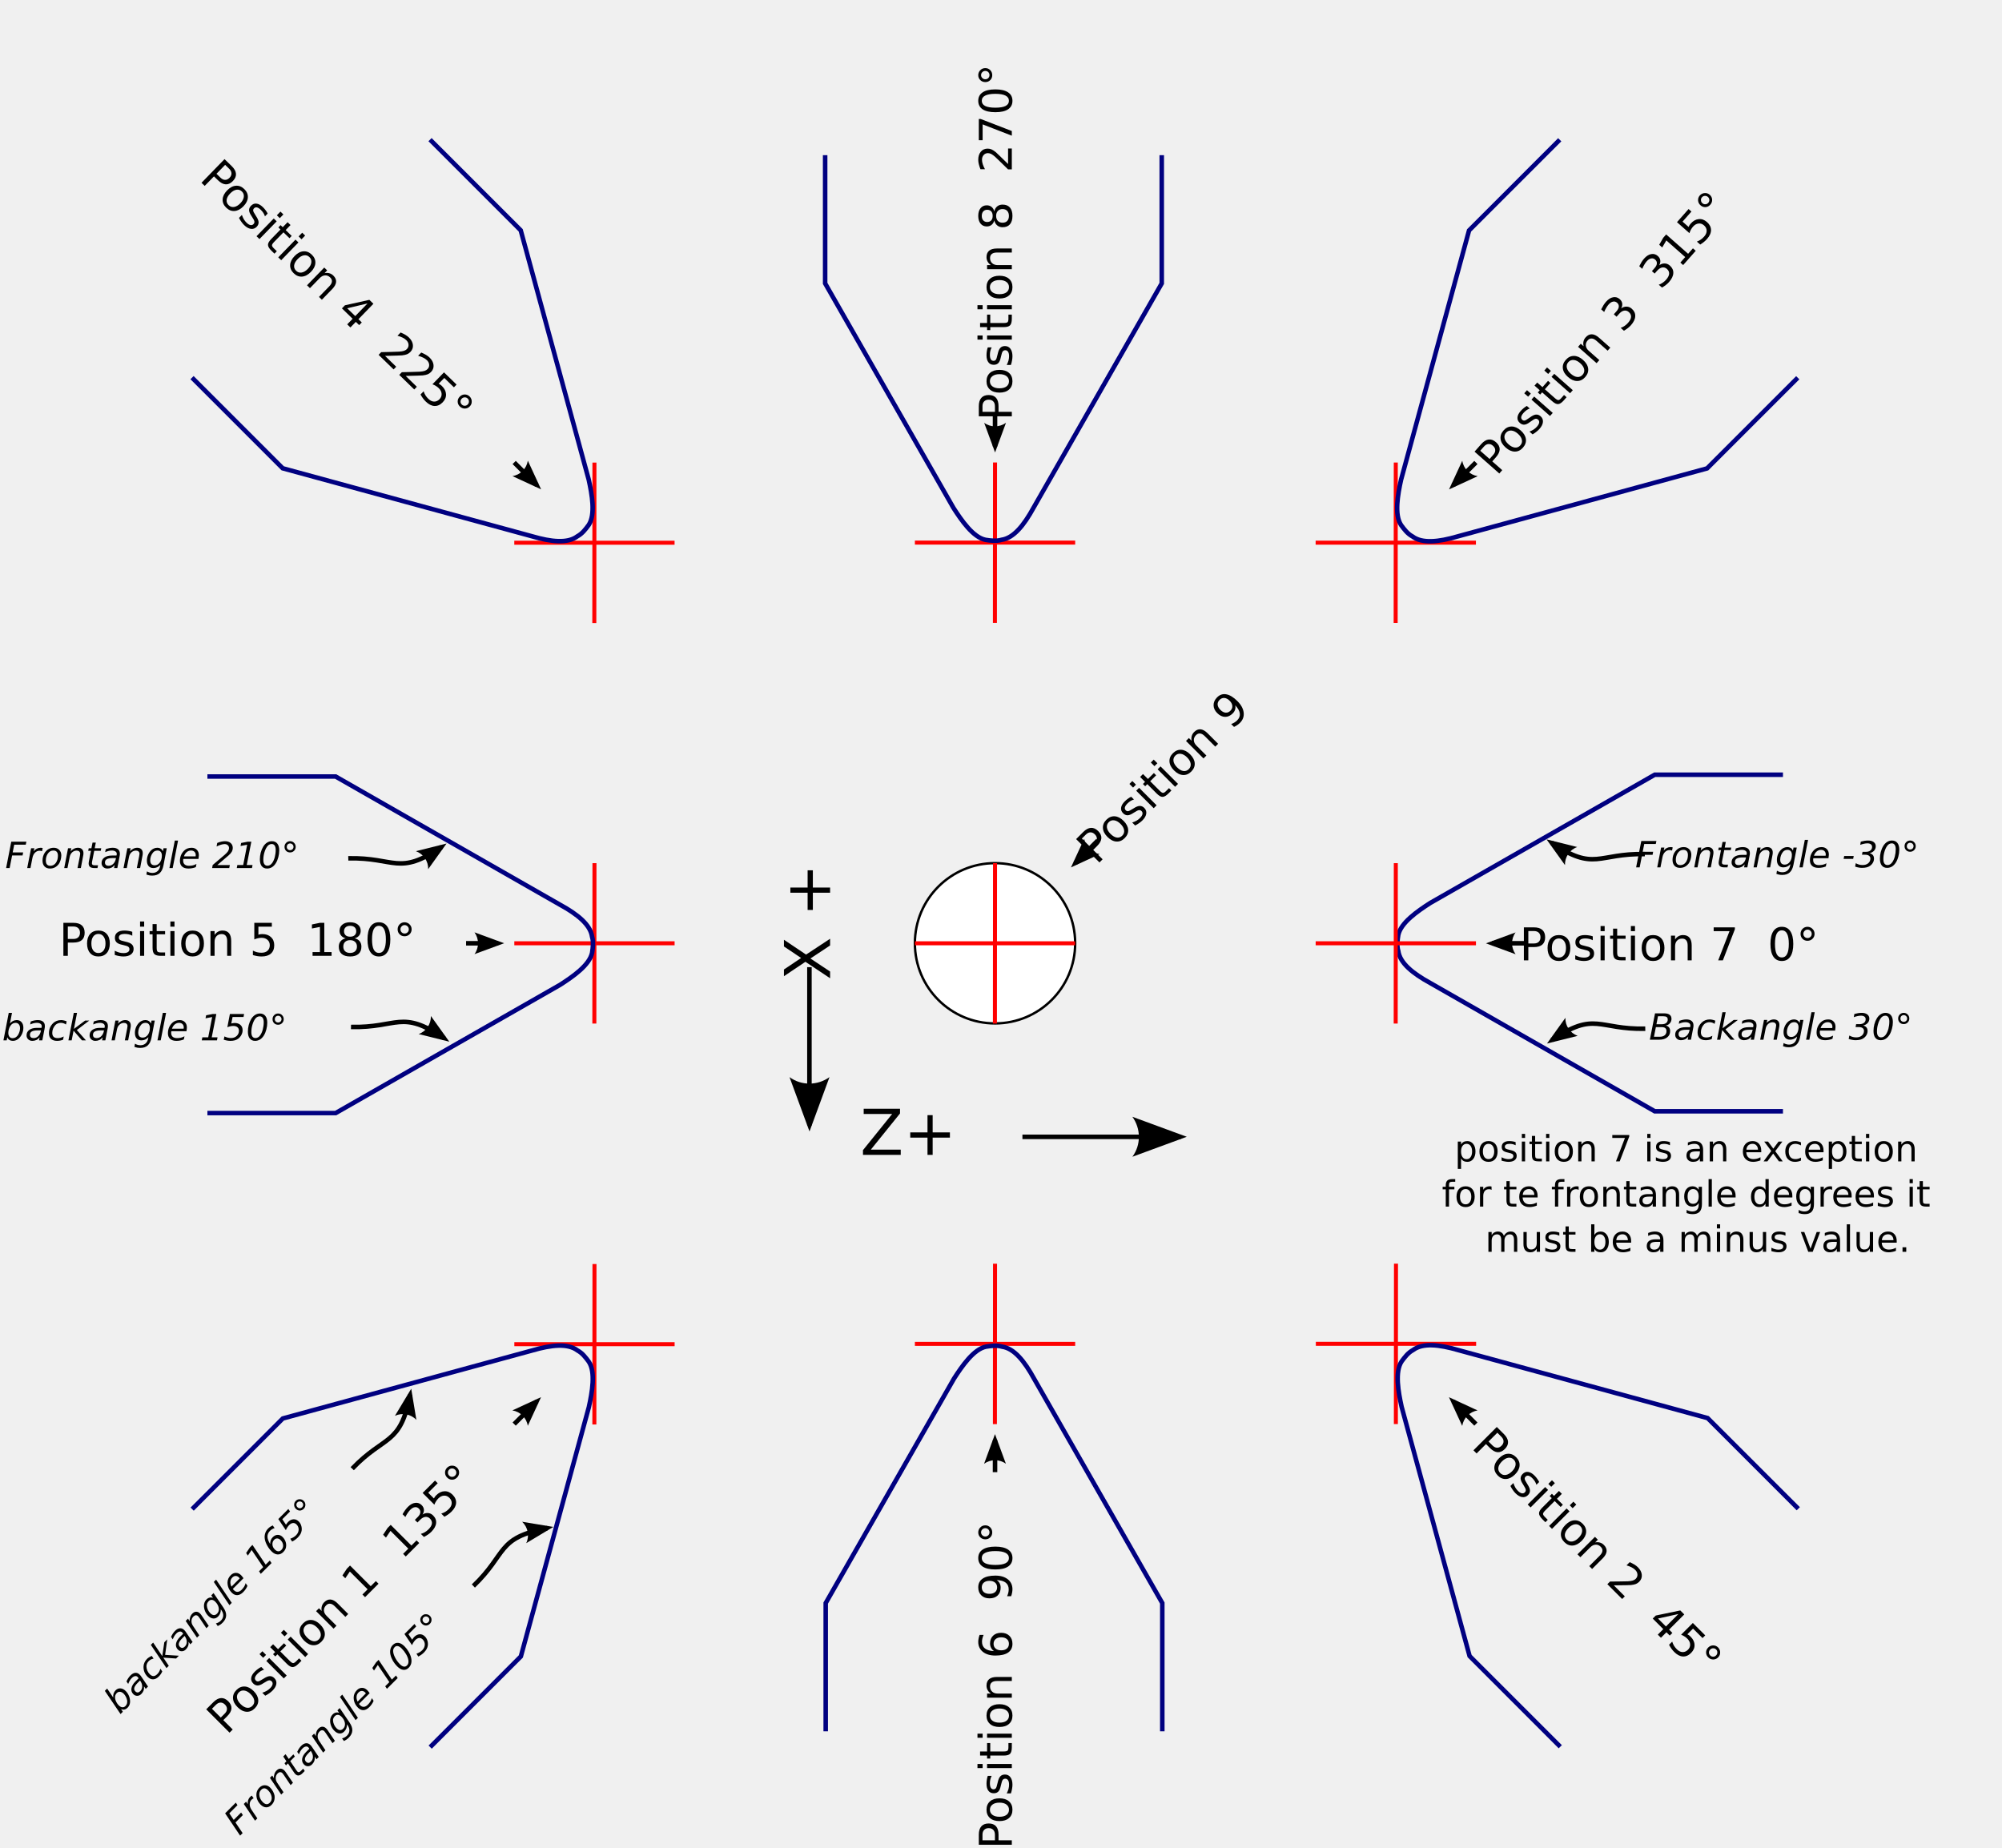
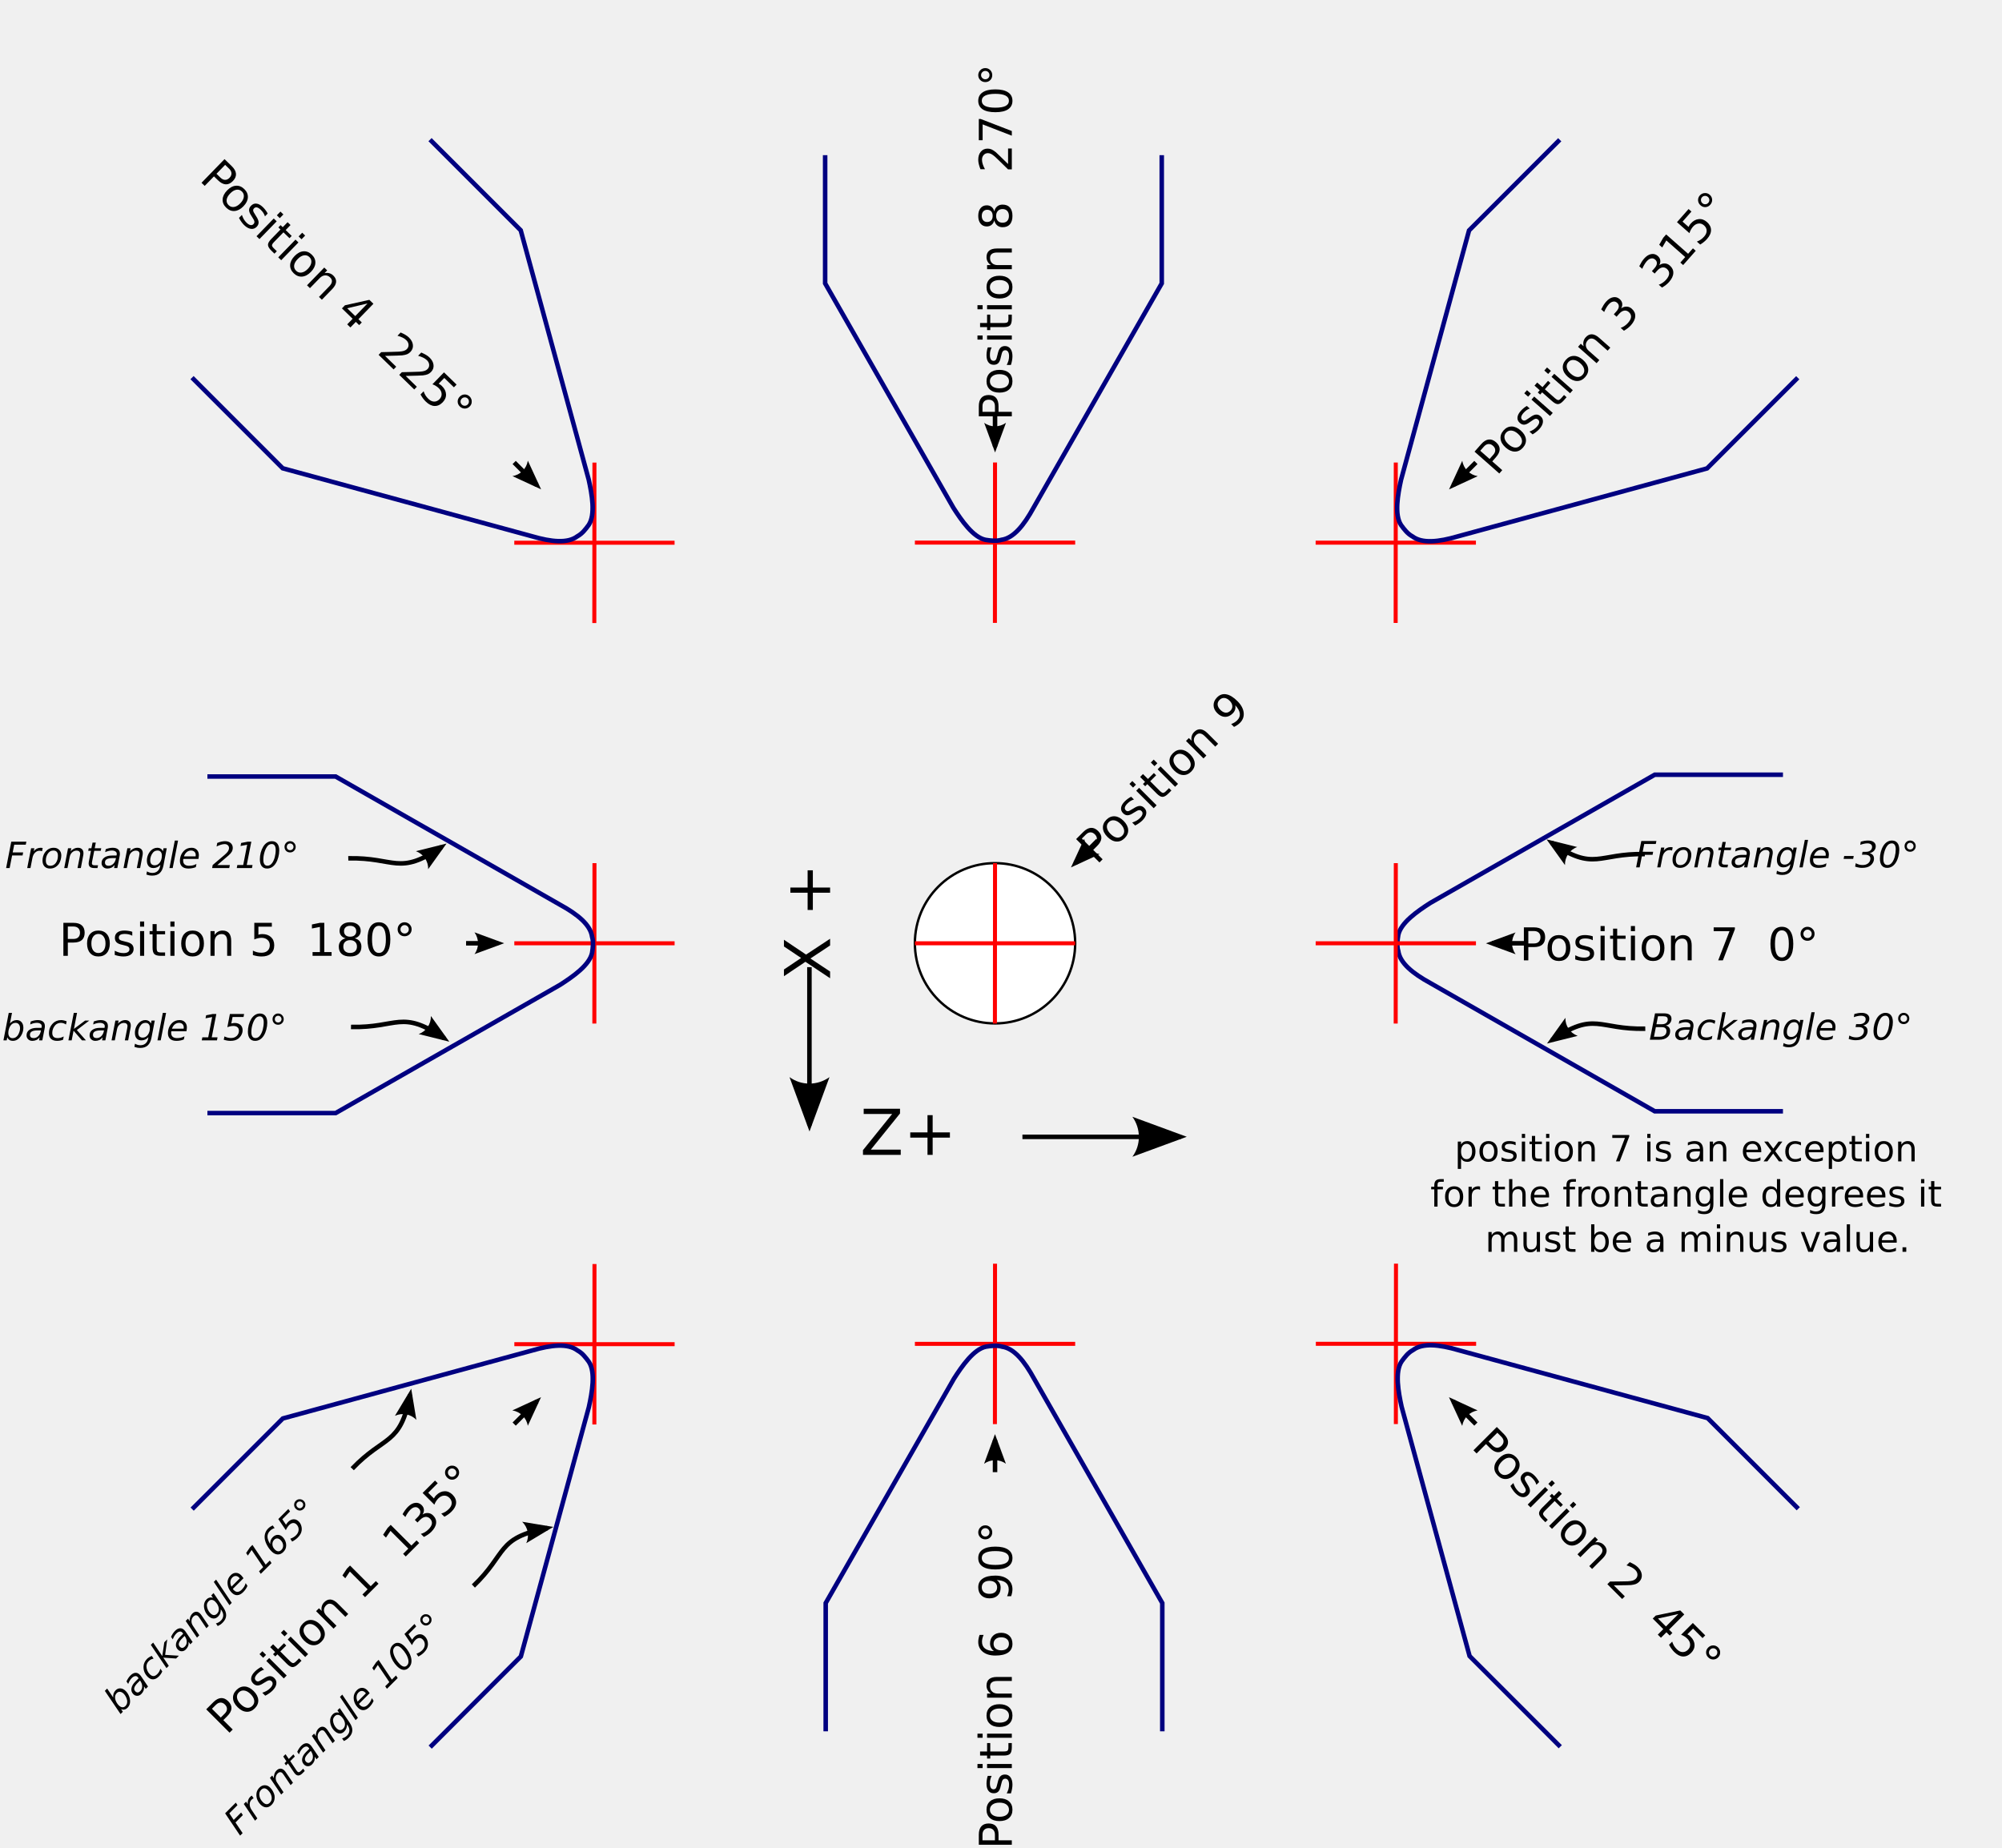
<svg xmlns="http://www.w3.org/2000/svg" width="442.565" height="408.445" id="svg2" version="1.1">
  <defs id="defs4">
    <marker orient="auto" refY="0" refX="0" id="Arrow2Mend" style="overflow:visible">
      <path id="path4000" style="font-size:12px;fill-rule:evenodd;stroke-width:0.625;stroke-linejoin:round" d="M 8.719,4.034 -2.207,0.016 8.719,-4.002 c -1.745,2.372 -1.735,5.617 -6e-7,8.035 z" transform="scale(-0.6,-0.6)" />
    </marker>
    <marker orient="auto" refY="0" refX="0" id="Arrow2Lend" style="overflow:visible">
      <path id="path3994" style="font-size:12px;fill-rule:evenodd;stroke-width:0.625;stroke-linejoin:round" d="M 8.719,4.034 -2.207,0.016 8.719,-4.002 c -1.745,2.372 -1.735,5.617 -6e-7,8.035 z" transform="matrix(-1.1,0,0,-1.1,-1.1,0)" />
    </marker>
  </defs>
  <g id="layer1" transform="translate(-28.06771,-330.0319)">
    <path style="fill:none;stroke:#000080;stroke-width:1px;stroke-linecap:butt;stroke-linejoin:miter;stroke-opacity:1" d="m 422.212,501.316 -28.346,0 -49.606,28.346 0,0 c -2.845,1.824 -6.52,4.367 -7.087,7.087 -0.182,1.181 -0.349,2.362 0,3.543 0.368,2.669 3.202,4.959 7.087,7.087 l 0,0 49.606,28.346 28.346,0" id="path3011-4" />
    <path style="fill:#ffffff;fill-opacity:1;fill-rule:nonzero;stroke:#000000;stroke-width:0.531;stroke-linecap:round;stroke-linejoin:round;stroke-miterlimit:4;stroke-opacity:1;stroke-dasharray:none;stroke-dashoffset:0" id="path3077" d="m 265.748,538.583 c 0,9.785 -7.932,17.717 -17.717,17.717 -9.785,0 -17.717,-7.932 -17.717,-17.717 0,-9.785 7.932,-17.717 17.717,-17.717 9.731,0 17.64,7.848 17.716,17.578" transform="translate(0,2.5390623e-6)" />
    <path style="fill:#ff0000;stroke:#ff0000;stroke-width:0.886;stroke-linecap:butt;stroke-linejoin:miter;stroke-miterlimit:4;stroke-opacity:1;stroke-dasharray:none" d="m 336.621,432.293 -0.026,35.467" id="path3083" />
    <path style="fill:none;stroke:#ff0000;stroke-width:0.886;stroke-linecap:butt;stroke-linejoin:miter;stroke-miterlimit:4;stroke-opacity:1;stroke-dasharray:none" d="m 318.905,450.01 35.433,0" id="path3085" />
    <path style="fill:#ff0000;stroke:#ff0000;stroke-width:0.886;stroke-linecap:butt;stroke-linejoin:miter;stroke-miterlimit:4;stroke-opacity:1;stroke-dasharray:none" d="m 336.629,520.866 -0.026,35.467" id="path3083-1" />
    <path style="fill:none;stroke:#ff0000;stroke-width:0.886;stroke-linecap:butt;stroke-linejoin:miter;stroke-miterlimit:4;stroke-opacity:1;stroke-dasharray:none" d="m 318.912,538.583 35.433,0" id="path3085-7" />
    <path style="fill:#ff0000;stroke:#ff0000;stroke-width:0.886;stroke-linecap:butt;stroke-linejoin:miter;stroke-miterlimit:4;stroke-opacity:1;stroke-dasharray:none" d="m 336.667,609.417 -0.026,35.467" id="path3083-4" />
    <path style="fill:none;stroke:#ff0000;stroke-width:0.886;stroke-linecap:butt;stroke-linejoin:miter;stroke-miterlimit:4;stroke-opacity:1;stroke-dasharray:none" d="m 318.95,627.134 35.433,0" id="path3085-0" />
    <path style="fill:#ff0000;stroke:#ff0000;stroke-width:0.886;stroke-linecap:butt;stroke-linejoin:miter;stroke-miterlimit:4;stroke-opacity:1;stroke-dasharray:none" d="m 248.031,609.428 -0.026,35.467" id="path3083-9" />
    <path style="fill:none;stroke:#ff0000;stroke-width:0.886;stroke-linecap:butt;stroke-linejoin:miter;stroke-miterlimit:4;stroke-opacity:1;stroke-dasharray:none" d="m 230.315,627.145 35.433,0" id="path3085-4" />
    <path style="fill:#ff0000;stroke:#ff0000;stroke-width:0.886;stroke-linecap:butt;stroke-linejoin:miter;stroke-miterlimit:4;stroke-opacity:1;stroke-dasharray:none" d="m 248.031,432.277 -0.026,35.467" id="path3083-8" />
    <path style="fill:none;stroke:#ff0000;stroke-width:0.886;stroke-linecap:butt;stroke-linejoin:miter;stroke-miterlimit:4;stroke-opacity:1;stroke-dasharray:none" d="m 230.315,449.994 35.433,0" id="path3085-8" />
    <path style="fill:#ff0000;stroke:#ff0000;stroke-width:0.886;stroke-linecap:butt;stroke-linejoin:miter;stroke-miterlimit:4;stroke-opacity:1;stroke-dasharray:none" d="m 159.474,432.309 -0.026,35.467" id="path3083-2" />
    <path style="fill:none;stroke:#ff0000;stroke-width:0.886;stroke-linecap:butt;stroke-linejoin:miter;stroke-miterlimit:4;stroke-opacity:1;stroke-dasharray:none" d="m 141.758,450.025 35.433,0" id="path3085-45" />
    <path style="fill:#ff0000;stroke:#ff0000;stroke-width:0.886;stroke-linecap:butt;stroke-linejoin:miter;stroke-miterlimit:4;stroke-opacity:1;stroke-dasharray:none" d="m 159.481,520.866 -0.026,35.467" id="path3083-5" />
    <path style="fill:none;stroke:#ff0000;stroke-width:0.886;stroke-linecap:butt;stroke-linejoin:miter;stroke-miterlimit:4;stroke-opacity:1;stroke-dasharray:none" d="m 141.764,538.583 35.433,0" id="path3085-1" />
    <path style="fill:#ff0000;stroke:#ff0000;stroke-width:0.886;stroke-linecap:butt;stroke-linejoin:miter;stroke-miterlimit:4;stroke-opacity:1;stroke-dasharray:none" d="m 159.484,609.501 -0.026,35.467" id="path3083-7" />
    <path style="fill:none;stroke:#ff0000;stroke-width:0.886;stroke-linecap:butt;stroke-linejoin:miter;stroke-miterlimit:4;stroke-opacity:1;stroke-dasharray:none" d="m 141.768,627.217 35.433,0" id="path3085-11" />
    <path style="fill:#ff0000;stroke:#ff0000;stroke-width:0.886;stroke-linecap:butt;stroke-linejoin:miter;stroke-miterlimit:4;stroke-opacity:1;stroke-dasharray:none" d="m 248.031,520.866 -0.026,35.467" id="path3083-52" />
    <path style="fill:none;stroke:#ff0000;stroke-width:0.886;stroke-linecap:butt;stroke-linejoin:miter;stroke-miterlimit:4;stroke-opacity:1;stroke-dasharray:none" d="m 230.315,538.583 35.433,0" id="path3085-76" />
    <path style="fill:none;stroke:#000080;stroke-width:1px;stroke-linecap:butt;stroke-linejoin:miter;stroke-opacity:1" d="m 210.476,364.343 0,28.346 28.346,49.606 0,0 c 1.824,2.845 4.367,6.52 7.087,7.087 1.181,0.182 2.362,0.349 3.543,0 2.669,-0.368 4.959,-3.202 7.087,-7.087 l 0,0 28.346,-49.606 0,-28.346" id="path3011" />
    <path style="fill:none;stroke:#000080;stroke-width:1px;stroke-linecap:butt;stroke-linejoin:miter;stroke-opacity:1" d="m 210.599,712.804 0,-28.346 28.346,-49.606 0,0 c 1.824,-2.845 4.367,-6.52 7.087,-7.087 1.181,-0.182 2.362,-0.349 3.543,0 2.669,0.368 4.959,3.202 7.087,7.087 l 0,0 28.346,49.606 0,28.346" id="path3011-9" />
    <path style="fill:none;stroke:#000080;stroke-width:1px;stroke-linecap:butt;stroke-linejoin:miter;stroke-opacity:1" d="m 73.917,576.122 28.346,0 49.606,-28.346 0,0 c 2.845,-1.824 6.52,-4.367 7.087,-7.087 0.182,-1.181 0.349,-2.362 0,-3.543 -0.368,-2.669 -3.202,-4.959 -7.087,-7.087 l 0,0 -49.606,-28.346 -28.346,0" id="path3011-8" />
    <path style="fill:none;stroke:#000080;stroke-width:1px;stroke-linecap:butt;stroke-linejoin:miter;stroke-opacity:1" d="m 372.866,360.93 -20.044,20.044 -15.033,55.121 0,0 c -0.722,3.302 -1.522,7.698 0,10.022 0.706,0.964 1.423,1.917 2.506,2.506 2.148,1.627 5.771,1.242 10.022,-1e-5 l 0,0 55.121,-15.033 20.044,-20.044" id="path3011-4-1" />
    <path style="fill:none;stroke:#000080;stroke-width:1px;stroke-linecap:butt;stroke-linejoin:miter;stroke-opacity:1" d="m 123.133,360.906 20.044,20.044 15.033,55.121 0,0 c 0.722,3.302 1.522,7.698 0,10.022 -0.706,0.964 -1.423,1.917 -2.506,2.506 -2.148,1.627 -5.771,1.242 -10.022,-10e-6 l 0,0 -55.121,-15.033 -20.044,-20.044" id="path3011-4-1-4" />
    <path style="fill:none;stroke:#000080;stroke-width:1px;stroke-linecap:butt;stroke-linejoin:miter;stroke-opacity:1" d="m 123.164,716.301 20.044,-20.044 15.033,-55.121 0,0 c 0.722,-3.302 1.522,-7.698 0,-10.022 -0.706,-0.964 -1.423,-1.917 -2.506,-2.506 -2.148,-1.627 -5.771,-1.242 -10.022,10e-6 l 0,0 -55.121,15.033 -20.044,20.044" id="path3011-4-1-4-2" />
    <path style="fill:none;stroke:#000080;stroke-width:1px;stroke-linecap:butt;stroke-linejoin:miter;stroke-opacity:1" d="m 372.985,716.219 -20.044,-20.044 -15.033,-55.121 0,0 c -0.722,-3.302 -1.522,-7.698 0,-10.022 0.706,-0.964 1.423,-1.917 2.506,-2.506 2.148,-1.627 5.771,-1.242 10.022,10e-6 l 0,0 55.121,15.033 20.044,20.044" id="path3011-4-1-4-2-3" />
    <path style="fill:none;stroke:#000000;stroke-width:1px;stroke-linecap:butt;stroke-linejoin:miter;stroke-opacity:1;marker-end:url(#Arrow2Lend)" d="m 207,543.862 0,35" id="path3968" />
    <path style="fill:none;stroke:#000000;stroke-width:1px;stroke-linecap:butt;stroke-linejoin:miter;stroke-opacity:1;marker-end:url(#Arrow2Lend)" d="m 254.086,581.38 35,0" id="path3968-1" />
    <path style="fill:none;stroke:#000000;stroke-width:1px;stroke-linecap:butt;stroke-linejoin:miter;stroke-opacity:1;marker-end:url(#Arrow2Mend)" d="m 248.031,421.654 0,7.087" id="path4438-5" />
    <path style="fill:none;stroke:#000000;stroke-width:1px;stroke-linecap:butt;stroke-linejoin:miter;stroke-opacity:1;marker-end:url(#Arrow2Mend)" d="m 131.102,538.583 7.087,0" id="path4438-5-1" />
    <path style="fill:none;stroke:#000000;stroke-width:1px;stroke-linecap:butt;stroke-linejoin:miter;stroke-opacity:1;marker-end:url(#Arrow2Mend)" d="m 248.031,655.512 0,-7.087" id="path4438-5-2" />
    <path style="fill:none;stroke:#000000;stroke-width:1px;stroke-linecap:butt;stroke-linejoin:miter;stroke-opacity:1;marker-end:url(#Arrow2Mend)" d="m 364.961,538.583 -7.087,0" id="path4438-5-4" />
    <path style="fill:none;stroke:#000000;stroke-width:1px;stroke-linecap:butt;stroke-linejoin:miter;stroke-opacity:1;marker-end:url(#Arrow2Mend)" d="m 354.331,432.283 -5.011,5.011" id="path4438-5-23" />
    <path style="fill:none;stroke:#000000;stroke-width:1px;stroke-linecap:butt;stroke-linejoin:miter;stroke-opacity:1;marker-end:url(#Arrow2Mend)" d="m 354.331,644.882 -5.011,-5.011" id="path4438-5-23-3" />
    <path style="fill:none;stroke:#000000;stroke-width:1px;stroke-linecap:butt;stroke-linejoin:miter;stroke-opacity:1;marker-end:url(#Arrow2Mend)" d="m 141.732,644.882 5.011,-5.011" id="path4438-5-23-2" />
    <path style="fill:none;stroke:#000000;stroke-width:1px;stroke-linecap:butt;stroke-linejoin:miter;stroke-opacity:1;marker-end:url(#Arrow2Mend)" d="m 141.732,432.283 5.011,5.011" id="path4438-5-23-1" />
    <path style="fill:none;stroke:#000000;stroke-width:1px;stroke-linecap:butt;stroke-linejoin:miter;stroke-opacity:1;marker-end:url(#Arrow2Mend)" d="m 270.759,515.855 -5.011,5.011" id="path4438-5-23-5" />
    <path style="fill:none;stroke:#000000;stroke-width:1px;stroke-linecap:butt;stroke-linejoin:miter;stroke-opacity:1;marker-end:url(#Arrow2Mend)" d="m 391.685,518.87 c -10.438,-0.236 -11.072,3.973 -20.632,-2.52" id="path4438-5-4-4" />
    <path style="fill:none;stroke:#000000;stroke-width:1px;stroke-linecap:butt;stroke-linejoin:miter;stroke-opacity:1;marker-end:url(#Arrow2Mend)" d="m 391.774,557.468 c -10.438,0.236 -11.072,-3.973 -20.632,2.52" id="path4438-5-4-4-8" />
  </g>
  <g id="layer2" transform="translate(-28.06771,-330.0319)">
    <text xml:space="preserve" style="font-size:10px;font-style:normal;font-variant:normal;font-weight:normal;font-stretch:normal;text-align:center;line-height:125%;letter-spacing:0px;word-spacing:0px;writing-mode:lr-tb;text-anchor:middle;fill:#000000;fill-opacity:1;stroke:none;font-family:DejaVu Sans;-inkscape-font-specification:DejaVu Sans" x="-145.288" y="559.909" id="text3073" transform="matrix(0.7071068,-0.7071068,0.7071068,0.7071068,0,0)">
      <tspan id="tspan3075" x="-145.288" y="559.909">Position 9</tspan>
    </text>
    <text xml:space="preserve" style="font-size:10px;font-style:normal;font-variant:normal;font-weight:normal;font-stretch:normal;text-align:center;line-height:125%;letter-spacing:0px;word-spacing:0px;writing-mode:lr-tb;text-anchor:middle;fill:#000000;fill-opacity:1;stroke:none;font-family:DejaVu Sans;-inkscape-font-specification:Sans" x="753.513" y="209.934" id="text3928" transform="matrix(0.7071068,0.7071068,-0.7071068,0.7071068,0,0)">
      <tspan id="tspan3930" x="753.513" y="209.934">Position 2  45°</tspan>
    </text>
    <text xml:space="preserve" style="font-size:10px;font-style:normal;font-variant:normal;font-weight:normal;font-stretch:normal;text-align:center;line-height:125%;letter-spacing:0px;word-spacing:0px;writing-mode:lr-tb;text-anchor:middle;fill:#000000;fill-opacity:1;stroke:none;font-family:DejaVu Sans;-inkscape-font-specification:Sans" x="-694.649" y="251.743" id="text3932" transform="matrix(0,-1,1,0,0,0)">
      <tspan id="tspan3934" x="-694.649" y="251.743">Position 6  90°</tspan>
    </text>
    <text xml:space="preserve" style="font-size:10px;font-style:normal;font-variant:normal;font-weight:normal;font-stretch:normal;text-align:center;line-height:125%;letter-spacing:0px;word-spacing:0px;writing-mode:lr-tb;text-anchor:middle;fill:#000000;fill-opacity:1;stroke:none;font-family:DejaVu Sans;-inkscape-font-specification:Sans" x="-402.089" y="559.973" id="text3936" transform="matrix(0.7071068,-0.7071068,0.7071068,0.7071068,0,0)">
      <tspan id="tspan3938" x="-402.089" y="559.973">Position 1  135°</tspan>
    </text>
    <text xml:space="preserve" style="font-size:10px;font-style:normal;font-variant:normal;font-weight:normal;font-stretch:normal;text-align:center;line-height:125%;letter-spacing:0px;word-spacing:0px;writing-mode:lr-tb;text-anchor:middle;fill:#000000;fill-opacity:1;stroke:none;font-family:DejaVu Sans;-inkscape-font-specification:Sans" x="88.5" y="541.362" id="text3940">
      <tspan id="tspan3942" x="88.5" y="541.362">Position 5  180°</tspan>
    </text>
    <text xml:space="preserve" style="font-size:10px;font-style:normal;font-variant:normal;font-weight:normal;font-stretch:normal;text-align:center;line-height:125%;letter-spacing:0px;word-spacing:0px;writing-mode:lr-tb;text-anchor:middle;fill:#000000;fill-opacity:1;stroke:none;font-family:DejaVu Sans;-inkscape-font-specification:Sans" x="356.657" y="215.077" id="text3944" transform="matrix(0.7171863,0.6968815,-0.6968815,0.7171863,0,0)">
      <tspan id="tspan3946" x="356.657" y="215.077">Position 4  225°</tspan>
    </text>
    <text xml:space="preserve" style="font-size:10px;font-style:normal;font-variant:normal;font-weight:normal;font-stretch:normal;text-align:center;line-height:125%;letter-spacing:0px;word-spacing:0px;writing-mode:lr-tb;text-anchor:middle;fill:#000000;fill-opacity:1;stroke:none;font-family:DejaVu Sans;-inkscape-font-specification:Sans" x="-375.649" y="251.743" id="text3948" transform="matrix(0,-1,1,0,0,0)">
      <tspan id="tspan3950" x="-375.649" y="251.743">Position 8  270°</tspan>
    </text>
    <text xml:space="preserve" style="font-size:10px;font-style:normal;font-variant:normal;font-weight:normal;font-stretch:normal;text-align:center;line-height:125%;letter-spacing:0px;word-spacing:0px;writing-mode:lr-tb;text-anchor:middle;fill:#000000;fill-opacity:1;stroke:none;font-family:DejaVu Sans;-inkscape-font-specification:Sans" x="-40.201" y="557.172" id="text3952" transform="matrix(0.6614863,-0.7499573,0.7499573,0.6614863,0,0)">
      <tspan id="tspan3954" x="-38.609" y="557.172">Position 3  315°  </tspan>
    </text>
    <text xml:space="preserve" style="font-size:10px;font-style:normal;font-variant:normal;font-weight:normal;font-stretch:normal;text-align:center;line-height:125%;letter-spacing:0px;word-spacing:0px;writing-mode:lr-tb;text-anchor:middle;fill:#000000;fill-opacity:1;stroke:none;font-family:DejaVu Sans;-inkscape-font-specification:DejaVu Sans" x="405" y="542.362" id="text3956">
      <tspan id="tspan3958" x="405" y="542.362">Position 7  0°</tspan>
    </text>
    <text xml:space="preserve" style="font-size:14px;font-style:normal;font-variant:normal;font-weight:normal;font-stretch:normal;text-align:center;line-height:125%;letter-spacing:0px;word-spacing:0px;writing-mode:lr-tb;text-anchor:middle;fill:#000000;fill-opacity:1;stroke:none;font-family:DejaVu Sans;-inkscape-font-specification:Sans" x="-522.726" y="211.57" id="text3960" transform="matrix(0,-1,1,0,0,0)">
      <tspan id="tspan3962" x="-522.726" y="211.57">X +</tspan>
    </text>
    <text xml:space="preserve" style="font-size:14px;font-style:normal;font-variant:normal;font-weight:normal;font-stretch:normal;text-align:center;line-height:125%;letter-spacing:0px;word-spacing:0px;writing-mode:lr-tb;text-anchor:middle;fill:#000000;fill-opacity:1;stroke:none;font-family:DejaVu Sans;-inkscape-font-specification:Sans" x="240" y="585.362" id="text3964">
      <tspan id="tspan3966" x="240" y="585.362">Z+</tspan>
    </text>
    <text xml:space="preserve" style="font-size:8px;font-style:oblique;font-variant:normal;font-weight:normal;font-stretch:normal;text-align:center;line-height:125%;letter-spacing:0px;word-spacing:0px;writing-mode:lr-tb;text-anchor:middle;fill:#000000;fill-opacity:1;stroke:none;font-family:DejaVu Sans;-inkscape-font-specification:Sans Oblique" x="427.289" y="521.802" id="text3072">
      <tspan id="tspan3074" x="427.289" y="521.802">Frontangle -30°</tspan>
    </text>
    <text xml:space="preserve" style="font-size:8px;font-style:oblique;font-variant:normal;font-weight:normal;font-stretch:normal;text-align:center;line-height:125%;letter-spacing:0px;word-spacing:0px;writing-mode:lr-tb;text-anchor:middle;fill:#000000;fill-opacity:1;stroke:none;font-family:DejaVu Sans;-inkscape-font-specification:Sans Oblique" x="428.096" y="559.901" id="text3076">
      <tspan id="tspan3078" x="428.096" y="559.901">Backangle 30°</tspan>
    </text>
    <path style="fill:none;stroke:#000000;stroke-width:1px;stroke-linecap:butt;stroke-linejoin:miter;stroke-opacity:1;marker-end:url(#Arrow2Mend)" d="m 105.06,519.801 c 10.438,-0.236 11.072,3.973 20.632,-2.52" id="path4438-5-4-4-5" />
    <path style="fill:none;stroke:#000000;stroke-width:1px;stroke-linecap:butt;stroke-linejoin:miter;stroke-opacity:1;marker-end:url(#Arrow2Mend)" d="m 105.658,557.084 c 10.438,0.236 11.072,-3.973 20.632,2.52" id="path4438-5-4-4-8-1" />
    <text xml:space="preserve" style="font-size:8px;font-style:oblique;font-variant:normal;font-weight:normal;font-stretch:normal;text-align:center;line-height:125%;letter-spacing:0px;word-spacing:0px;writing-mode:lr-tb;text-anchor:middle;fill:#000000;fill-opacity:1;stroke:none;font-family:DejaVu Sans;-inkscape-font-specification:Sans Oblique" x="68.058" y="521.948" id="text3072-7">
      <tspan id="tspan3074-1" x="68.058" y="521.948">Frontangle 210°</tspan>
    </text>
    <text xml:space="preserve" style="font-size:8px;font-style:oblique;font-variant:normal;font-weight:normal;font-stretch:normal;text-align:center;line-height:125%;letter-spacing:0px;word-spacing:0px;writing-mode:lr-tb;text-anchor:middle;fill:#000000;fill-opacity:1;stroke:none;font-family:DejaVu Sans;-inkscape-font-specification:Sans Oblique" x="66.397" y="560.047" id="text3076-1">
      <tspan id="tspan3078-5" x="66.397" y="560.047">backangle 150°</tspan>
    </text>
    <path style="fill:none;stroke:#000000;stroke-width:1px;stroke-linecap:butt;stroke-linejoin:miter;stroke-opacity:1;marker-end:url(#Arrow2Mend)" d="m 105.927,654.744 c 7.214,-7.547 10.639,-5.019 12.807,-16.371" id="path4438-5-4-4-5-1" />
    <path style="fill:none;stroke:#000000;stroke-width:1px;stroke-linecap:butt;stroke-linejoin:miter;stroke-opacity:1;marker-end:url(#Arrow2Mend)" d="m 132.712,680.684 c 7.547,-7.214 5.019,-10.639 16.371,-12.807" id="path4438-5-4-4-8-1-4" />
    <text xml:space="preserve" style="font-size:8px;font-style:oblique;font-variant:normal;font-weight:normal;font-stretch:normal;text-align:center;line-height:125%;letter-spacing:0px;word-spacing:0px;writing-mode:lr-tb;text-anchor:middle;fill:#000000;fill-opacity:1;stroke:none;font-family:DejaVu Sans;-inkscape-font-specification:Sans Oblique" x="-425.074" y="540.022" id="text3072-7-2" transform="matrix(0.7071068,-0.7071068,0.7071068,0.7071068,0,0)">
      <tspan id="tspan3074-1-3" x="-425.074" y="540.022">backangle 165°</tspan>
    </text>
    <text xml:space="preserve" style="font-size:8px;font-style:oblique;font-variant:normal;font-weight:normal;font-stretch:normal;text-align:center;line-height:125%;letter-spacing:0px;word-spacing:0px;writing-mode:lr-tb;text-anchor:middle;fill:#000000;fill-opacity:1;stroke:none;font-family:DejaVu Sans;-inkscape-font-specification:Sans Oblique" x="-424.317" y="577.717" id="text3076-1-2" transform="matrix(0.7071068,-0.7071068,0.7071068,0.7071068,0,0)">
      <tspan id="tspan3078-5-2" x="-424.317" y="577.717">Frontangle 105°</tspan>
    </text>
    <text xml:space="preserve" style="font-size:8px;font-style:normal;font-variant:normal;font-weight:normal;font-stretch:normal;text-align:center;line-height:125%;letter-spacing:0px;word-spacing:0px;writing-mode:lr-tb;text-anchor:middle;fill:#000000;fill-opacity:1;stroke:none;font-family:DejaVu Sans;-inkscape-font-specification:DejaVu Sans" x="409.702" y="586.795" id="text3236">
      <tspan x="409.702" y="586.795" id="tspan3242">position 7 is an exception</tspan>
-       <tspan x="409.702" y="596.795" id="tspan3109">for te frontangle degrees it</tspan>
+       <tspan x="409.702" y="596.795" id="tspan3109">for the frontangle degrees it</tspan>
      <tspan x="409.702" y="606.795" id="tspan3111">must be a minus value.</tspan>
    </text>
  </g>
</svg>
